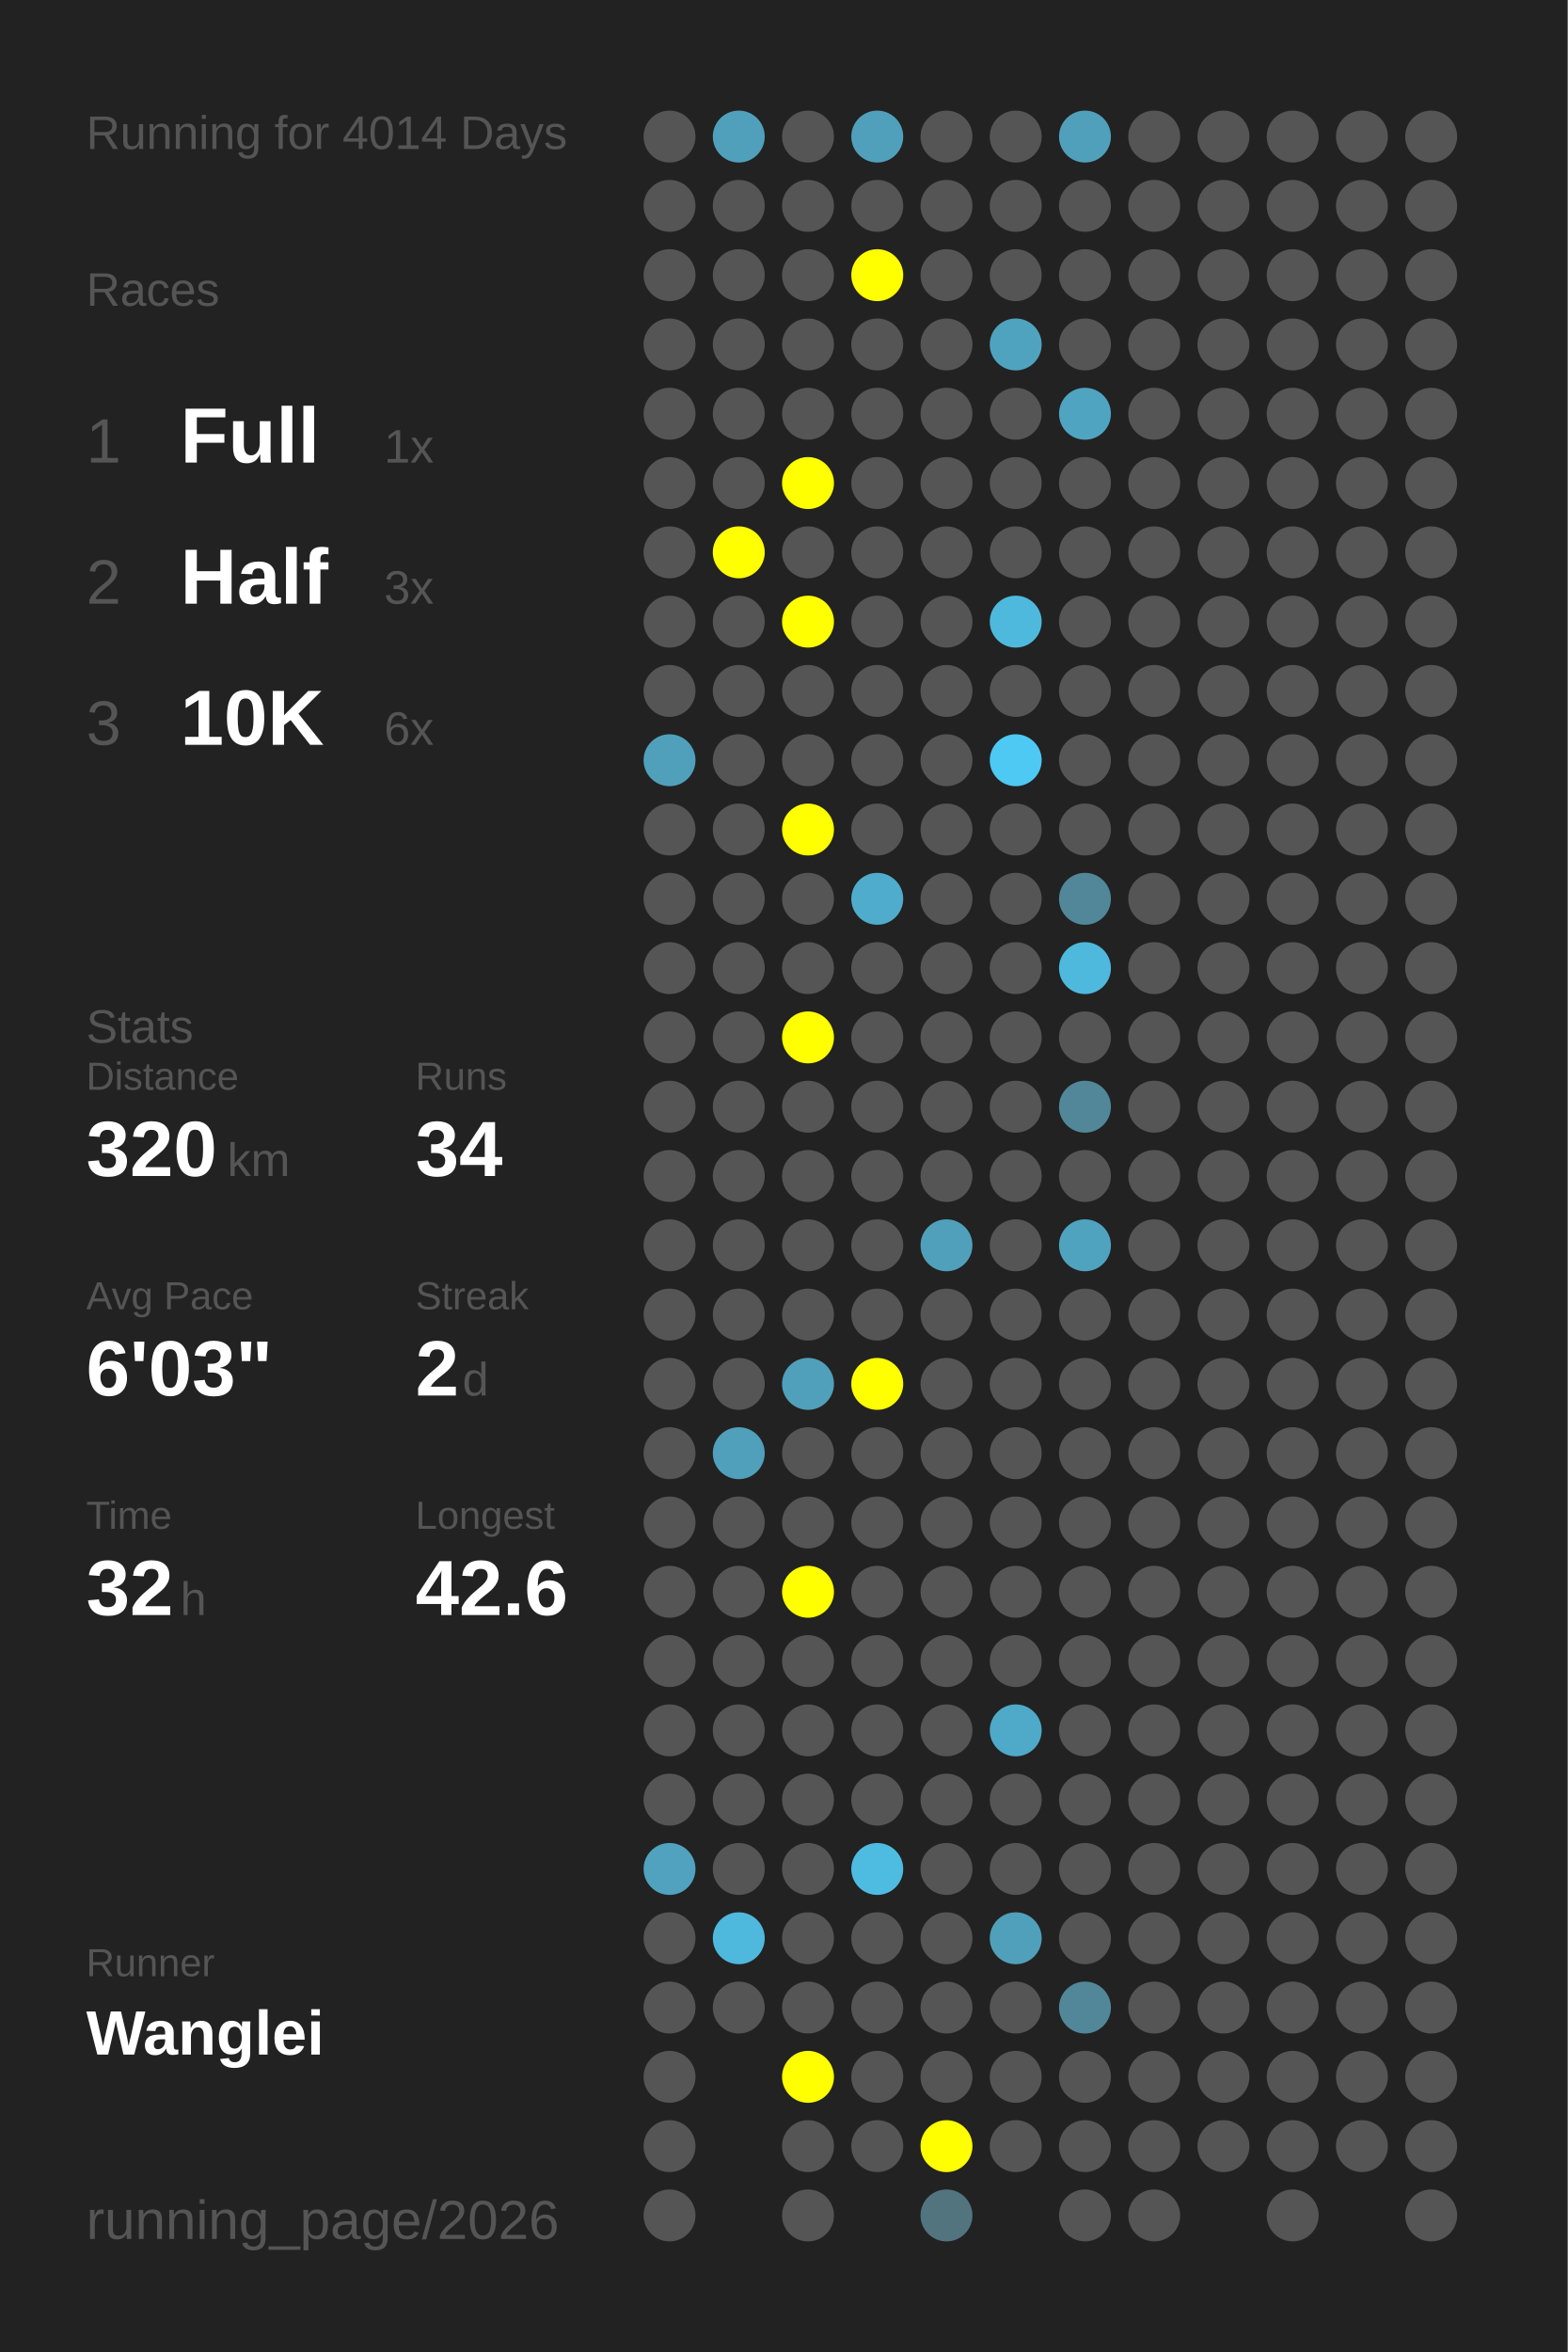
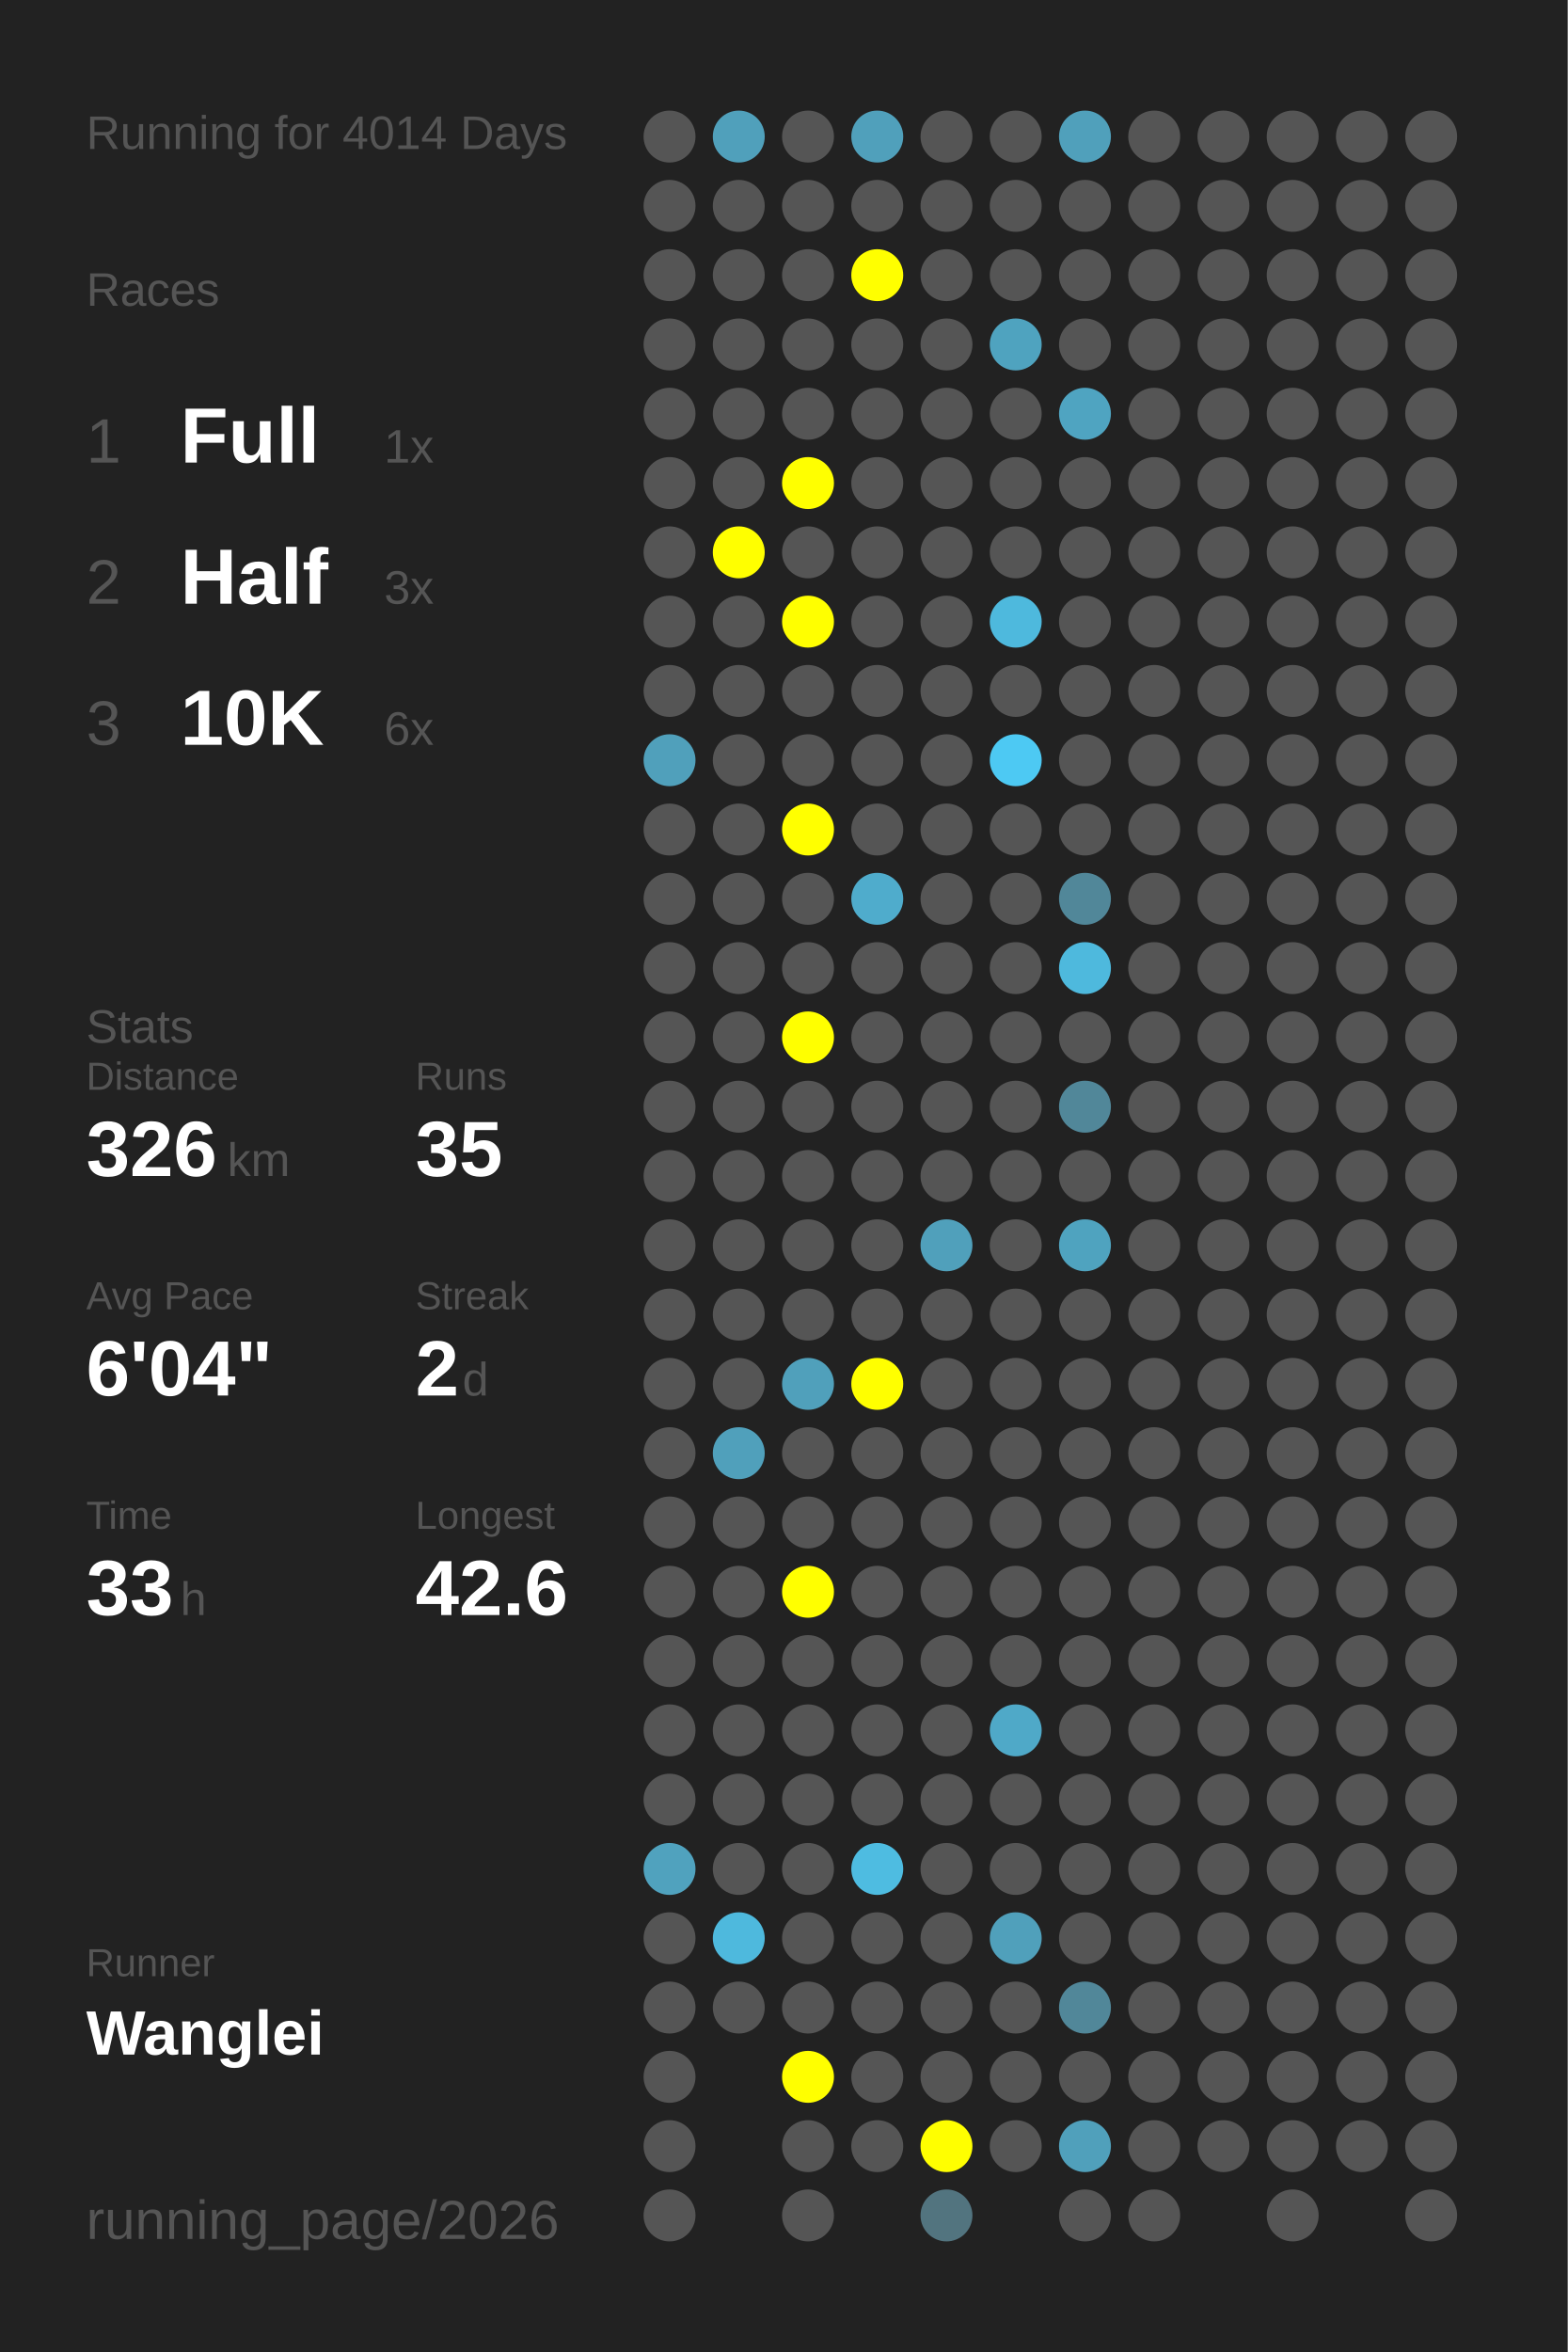
<svg xmlns="http://www.w3.org/2000/svg" baseProfile="full" height="300mm" version="1.1" viewBox="0,0,200,300" width="200mm">
  <defs />
  <rect fill="#222222" height="300" width="200" x="0" y="0" />
  <text fill="#555555" style="font-size:6px; font-family:Arial;" x="11" y="19">Running for 4014 Days</text>
  <text fill="#555555" style="font-size:6px; font-family:Arial;" x="11" y="39">Races</text>
  <text fill="#555555" style="font-size:8px; font-family:Arial;" x="11" y="59">1</text>
  <text fill="#FFFFFF" style="font-size:10px; font-family:Arial; font-weight:bold;" x="23" y="59">Full</text>
  <text fill="#555555" style="font-size:6px; font-family:Arial;" x="49" y="59">1x</text>
  <text fill="#555555" style="font-size:8px; font-family:Arial;" x="11" y="77">2</text>
  <text fill="#FFFFFF" style="font-size:10px; font-family:Arial; font-weight:bold;" x="23" y="77">Half</text>
  <text fill="#555555" style="font-size:6px; font-family:Arial;" x="49" y="77">3x</text>
  <text fill="#555555" style="font-size:8px; font-family:Arial;" x="11" y="95">3</text>
  <text fill="#FFFFFF" style="font-size:10px; font-family:Arial; font-weight:bold;" x="23" y="95">10K</text>
  <text fill="#555555" style="font-size:6px; font-family:Arial;" x="49" y="95">6x</text>
  <text fill="#555555" style="font-size:6px; font-family:Arial;" x="11" y="133">Stats</text>
  <text fill="#555555" style="font-size:5px; font-family:Arial;" x="11" y="139">Distance</text>
-   <text fill="#FFFFFF" style="font-size:10px; font-family:Arial; font-weight:bold;" x="11" y="150">320</text>
+   <text fill="#FFFFFF" style="font-size:10px; font-family:Arial; font-weight:bold;" x="11" y="150">326</text>
  <text fill="#555555" style="font-size:6px; font-family:Arial;" x="29" y="150">km</text>
  <text fill="#555555" style="font-size:5px; font-family:Arial;" x="53" y="139">Runs</text>
-   <text fill="#FFFFFF" style="font-size:10px; font-family:Arial; font-weight:bold;" x="53" y="150">34</text>
+   <text fill="#FFFFFF" style="font-size:10px; font-family:Arial; font-weight:bold;" x="53" y="150">35</text>
  <text fill="#555555" style="font-size:5px; font-family:Arial;" x="11" y="167">Avg Pace</text>
-   <text fill="#FFFFFF" style="font-size:10px; font-family:Arial; font-weight:bold;" x="11" y="178">6'03"</text>
+   <text fill="#FFFFFF" style="font-size:10px; font-family:Arial; font-weight:bold;" x="11" y="178">6'04"</text>
  <text fill="#555555" style="font-size:5px; font-family:Arial;" x="53" y="167">Streak</text>
  <text fill="#FFFFFF" style="font-size:10px; font-family:Arial; font-weight:bold;" x="53" y="178">2</text>
  <text fill="#555555" style="font-size:6px; font-family:Arial;" x="59" y="178">d</text>
  <text fill="#555555" style="font-size:5px; font-family:Arial;" x="11" y="195">Time</text>
-   <text fill="#FFFFFF" style="font-size:10px; font-family:Arial; font-weight:bold;" x="11" y="206">32</text>
+   <text fill="#FFFFFF" style="font-size:10px; font-family:Arial; font-weight:bold;" x="11" y="206">33</text>
  <text fill="#555555" style="font-size:6px; font-family:Arial;" x="23" y="206">h</text>
  <text fill="#555555" style="font-size:5px; font-family:Arial;" x="53" y="195">Longest</text>
  <text fill="#FFFFFF" style="font-size:10px; font-family:Arial; font-weight:bold;" x="53" y="206">42.6</text>
  <text fill="#555555" style="font-size:5px; font-family:Arial;" x="11" y="252.065">Runner</text>
  <text fill="#FFFFFF" style="font-size:8px; font-family:Arial; font-weight:bold;" x="11" y="262.065">Wanglei</text>
  <text fill="#555555" style="font-size:7px; font-family:Arial;" x="11" y="285.581">running_page/2026</text>
  <circle cx="85.417" cy="17.419" fill="#555555" r="3.312" />
  <circle cx="85.417" cy="26.258" fill="#555555" r="3.312" />
  <circle cx="85.417" cy="35.097" fill="#555555" r="3.312" />
  <circle cx="85.417" cy="43.935" fill="#555555" r="3.312" />
  <circle cx="85.417" cy="52.774" fill="#555555" r="3.312" />
  <circle cx="85.417" cy="61.613" fill="#555555" r="3.312" />
  <circle cx="85.417" cy="70.452" fill="#555555" r="3.312" />
  <circle cx="85.417" cy="79.29" fill="#555555" r="3.312" />
  <circle cx="85.417" cy="88.129" fill="#555555" r="3.312" />
  <circle cx="85.417" cy="96.968" fill="#50a0bb" r="3.312" />
  <circle cx="85.417" cy="105.806" fill="#555555" r="3.312" />
  <circle cx="85.417" cy="114.645" fill="#555555" r="3.312" />
  <circle cx="85.417" cy="123.484" fill="#555555" r="3.312" />
  <circle cx="85.417" cy="132.323" fill="#555555" r="3.312" />
  <circle cx="85.417" cy="141.161" fill="#555555" r="3.312" />
  <circle cx="85.417" cy="150" fill="#555555" r="3.312" />
  <circle cx="85.417" cy="158.839" fill="#555555" r="3.312" />
  <circle cx="85.417" cy="167.677" fill="#555555" r="3.312" />
  <circle cx="85.417" cy="176.516" fill="#555555" r="3.312" />
  <circle cx="85.417" cy="185.355" fill="#555555" r="3.312" />
  <circle cx="85.417" cy="194.194" fill="#555555" r="3.312" />
  <circle cx="85.417" cy="203.032" fill="#555555" r="3.312" />
  <circle cx="85.417" cy="211.871" fill="#555555" r="3.312" />
  <circle cx="85.417" cy="220.71" fill="#555555" r="3.312" />
  <circle cx="85.417" cy="229.548" fill="#555555" r="3.312" />
  <circle cx="85.417" cy="238.387" fill="#50a2be" r="3.312" />
  <circle cx="85.417" cy="247.226" fill="#555555" r="3.312" />
  <circle cx="85.417" cy="256.065" fill="#555555" r="3.312" />
  <circle cx="85.417" cy="264.903" fill="#555555" r="3.312" />
  <circle cx="85.417" cy="273.742" fill="#555555" r="3.312" />
  <circle cx="85.417" cy="282.581" fill="#555555" r="3.312" />
  <circle cx="94.25" cy="17.419" fill="#50a0bb" r="3.312" />
  <circle cx="94.25" cy="26.258" fill="#555555" r="3.312" />
  <circle cx="94.25" cy="35.097" fill="#555555" r="3.312" />
  <circle cx="94.25" cy="43.935" fill="#555555" r="3.312" />
  <circle cx="94.25" cy="52.774" fill="#555555" r="3.312" />
  <circle cx="94.25" cy="61.613" fill="#555555" r="3.312" />
  <circle cx="94.25" cy="70.452" fill="#FFFF00" r="3.312" />
  <circle cx="94.25" cy="79.29" fill="#555555" r="3.312" />
  <circle cx="94.25" cy="88.129" fill="#555555" r="3.312" />
  <circle cx="94.25" cy="96.968" fill="#555555" r="3.312" />
  <circle cx="94.25" cy="105.806" fill="#555555" r="3.312" />
  <circle cx="94.25" cy="114.645" fill="#555555" r="3.312" />
  <circle cx="94.25" cy="123.484" fill="#555555" r="3.312" />
  <circle cx="94.25" cy="132.323" fill="#555555" r="3.312" />
  <circle cx="94.25" cy="141.161" fill="#555555" r="3.312" />
  <circle cx="94.25" cy="150" fill="#555555" r="3.312" />
  <circle cx="94.25" cy="158.839" fill="#555555" r="3.312" />
  <circle cx="94.25" cy="167.677" fill="#555555" r="3.312" />
  <circle cx="94.25" cy="176.516" fill="#555555" r="3.312" />
  <circle cx="94.25" cy="185.355" fill="#50a0bb" r="3.312" />
  <circle cx="94.25" cy="194.194" fill="#555555" r="3.312" />
  <circle cx="94.25" cy="203.032" fill="#555555" r="3.312" />
  <circle cx="94.25" cy="211.871" fill="#555555" r="3.312" />
  <circle cx="94.25" cy="220.71" fill="#555555" r="3.312" />
  <circle cx="94.25" cy="229.548" fill="#555555" r="3.312" />
  <circle cx="94.25" cy="238.387" fill="#555555" r="3.312" />
  <circle cx="94.25" cy="247.226" fill="#4eb9dd" r="3.312" />
  <circle cx="94.25" cy="256.065" fill="#555555" r="3.312" />
  <circle cx="103.083" cy="17.419" fill="#555555" r="3.312" />
  <circle cx="103.083" cy="26.258" fill="#555555" r="3.312" />
  <circle cx="103.083" cy="35.097" fill="#555555" r="3.312" />
  <circle cx="103.083" cy="43.935" fill="#555555" r="3.312" />
  <circle cx="103.083" cy="52.774" fill="#555555" r="3.312" />
  <circle cx="103.083" cy="61.613" fill="#FFFF00" r="3.312" />
  <circle cx="103.083" cy="70.452" fill="#555555" r="3.312" />
  <circle cx="103.083" cy="79.29" fill="#FFFF00" r="3.312" />
  <circle cx="103.083" cy="88.129" fill="#555555" r="3.312" />
  <circle cx="103.083" cy="96.968" fill="#555555" r="3.312" />
  <circle cx="103.083" cy="105.806" fill="#FFFF00" r="3.312" />
  <circle cx="103.083" cy="114.645" fill="#555555" r="3.312" />
  <circle cx="103.083" cy="123.484" fill="#555555" r="3.312" />
  <circle cx="103.083" cy="132.323" fill="#FFFF00" r="3.312" />
  <circle cx="103.083" cy="141.161" fill="#555555" r="3.312" />
  <circle cx="103.083" cy="150" fill="#555555" r="3.312" />
  <circle cx="103.083" cy="158.839" fill="#555555" r="3.312" />
  <circle cx="103.083" cy="167.677" fill="#555555" r="3.312" />
  <circle cx="103.083" cy="176.516" fill="#50a0bb" r="3.312" />
  <circle cx="103.083" cy="185.355" fill="#555555" r="3.312" />
  <circle cx="103.083" cy="194.194" fill="#555555" r="3.312" />
  <circle cx="103.083" cy="203.032" fill="#FFFF00" r="3.312" />
  <circle cx="103.083" cy="211.871" fill="#555555" r="3.312" />
  <circle cx="103.083" cy="220.71" fill="#555555" r="3.312" />
  <circle cx="103.083" cy="229.548" fill="#555555" r="3.312" />
  <circle cx="103.083" cy="238.387" fill="#555555" r="3.312" />
  <circle cx="103.083" cy="247.226" fill="#555555" r="3.312" />
  <circle cx="103.083" cy="256.065" fill="#555555" r="3.312" />
  <circle cx="103.083" cy="264.903" fill="#FFFF00" r="3.312" />
  <circle cx="103.083" cy="273.742" fill="#555555" r="3.312" />
  <circle cx="103.083" cy="282.581" fill="#555555" r="3.312" />
  <circle cx="111.917" cy="17.419" fill="#50a0bb" r="3.312" />
  <circle cx="111.917" cy="26.258" fill="#555555" r="3.312" />
  <circle cx="111.917" cy="35.097" fill="#FFFF00" r="3.312" />
  <circle cx="111.917" cy="43.935" fill="#555555" r="3.312" />
  <circle cx="111.917" cy="52.774" fill="#555555" r="3.312" />
  <circle cx="111.917" cy="61.613" fill="#555555" r="3.312" />
  <circle cx="111.917" cy="70.452" fill="#555555" r="3.312" />
  <circle cx="111.917" cy="79.29" fill="#555555" r="3.312" />
  <circle cx="111.917" cy="88.129" fill="#555555" r="3.312" />
  <circle cx="111.917" cy="96.968" fill="#555555" r="3.312" />
  <circle cx="111.917" cy="105.806" fill="#555555" r="3.312" />
  <circle cx="111.917" cy="114.645" fill="#4faccc" r="3.312" />
  <circle cx="111.917" cy="123.484" fill="#555555" r="3.312" />
  <circle cx="111.917" cy="132.323" fill="#555555" r="3.312" />
  <circle cx="111.917" cy="141.161" fill="#555555" r="3.312" />
  <circle cx="111.917" cy="150" fill="#555555" r="3.312" />
  <circle cx="111.917" cy="158.839" fill="#555555" r="3.312" />
  <circle cx="111.917" cy="167.677" fill="#555555" r="3.312" />
  <circle cx="111.917" cy="176.516" fill="#FFFF00" r="3.312" />
  <circle cx="111.917" cy="185.355" fill="#555555" r="3.312" />
  <circle cx="111.917" cy="194.194" fill="#555555" r="3.312" />
  <circle cx="111.917" cy="203.032" fill="#555555" r="3.312" />
  <circle cx="111.917" cy="211.871" fill="#555555" r="3.312" />
  <circle cx="111.917" cy="220.71" fill="#555555" r="3.312" />
  <circle cx="111.917" cy="229.548" fill="#555555" r="3.312" />
  <circle cx="111.917" cy="238.387" fill="#4ebce1" r="3.312" />
  <circle cx="111.917" cy="247.226" fill="#555555" r="3.312" />
  <circle cx="111.917" cy="256.065" fill="#555555" r="3.312" />
  <circle cx="111.917" cy="264.903" fill="#555555" r="3.312" />
  <circle cx="111.917" cy="273.742" fill="#555555" r="3.312" />
  <circle cx="120.75" cy="17.419" fill="#555555" r="3.312" />
  <circle cx="120.75" cy="26.258" fill="#555555" r="3.312" />
  <circle cx="120.75" cy="35.097" fill="#555555" r="3.312" />
  <circle cx="120.75" cy="43.935" fill="#555555" r="3.312" />
  <circle cx="120.75" cy="52.774" fill="#555555" r="3.312" />
  <circle cx="120.75" cy="61.613" fill="#555555" r="3.312" />
  <circle cx="120.75" cy="70.452" fill="#555555" r="3.312" />
  <circle cx="120.75" cy="79.29" fill="#555555" r="3.312" />
  <circle cx="120.75" cy="88.129" fill="#555555" r="3.312" />
  <circle cx="120.75" cy="96.968" fill="#555555" r="3.312" />
  <circle cx="120.75" cy="105.806" fill="#555555" r="3.312" />
  <circle cx="120.75" cy="114.645" fill="#555555" r="3.312" />
  <circle cx="120.75" cy="123.484" fill="#555555" r="3.312" />
  <circle cx="120.75" cy="132.323" fill="#555555" r="3.312" />
  <circle cx="120.75" cy="141.161" fill="#555555" r="3.312" />
  <circle cx="120.75" cy="150" fill="#555555" r="3.312" />
  <circle cx="120.75" cy="158.839" fill="#50a0bb" r="3.312" />
  <circle cx="120.75" cy="167.677" fill="#555555" r="3.312" />
  <circle cx="120.75" cy="176.516" fill="#555555" r="3.312" />
  <circle cx="120.75" cy="185.355" fill="#555555" r="3.312" />
  <circle cx="120.75" cy="194.194" fill="#555555" r="3.312" />
  <circle cx="120.75" cy="203.032" fill="#555555" r="3.312" />
  <circle cx="120.75" cy="211.871" fill="#555555" r="3.312" />
  <circle cx="120.75" cy="220.71" fill="#555555" r="3.312" />
  <circle cx="120.75" cy="229.548" fill="#555555" r="3.312" />
  <circle cx="120.75" cy="238.387" fill="#555555" r="3.312" />
  <circle cx="120.75" cy="247.226" fill="#555555" r="3.312" />
  <circle cx="120.75" cy="256.065" fill="#555555" r="3.312" />
  <circle cx="120.75" cy="264.903" fill="#555555" r="3.312" />
  <circle cx="120.75" cy="273.742" fill="#FFFF00" r="3.312" />
  <circle cx="120.75" cy="282.581" fill="#52747f" r="3.312" />
  <circle cx="129.583" cy="17.419" fill="#555555" r="3.312" />
  <circle cx="129.583" cy="26.258" fill="#555555" r="3.312" />
  <circle cx="129.583" cy="35.097" fill="#555555" r="3.312" />
  <circle cx="129.583" cy="43.935" fill="#4fa3bf" r="3.312" />
  <circle cx="129.583" cy="52.774" fill="#555555" r="3.312" />
  <circle cx="129.583" cy="61.613" fill="#555555" r="3.312" />
  <circle cx="129.583" cy="70.452" fill="#555555" r="3.312" />
  <circle cx="129.583" cy="79.29" fill="#4eb9dd" r="3.312" />
  <circle cx="129.583" cy="88.129" fill="#555555" r="3.312" />
  <circle cx="129.583" cy="96.968" fill="#4dc9f3" r="3.312" />
  <circle cx="129.583" cy="105.806" fill="#555555" r="3.312" />
  <circle cx="129.583" cy="114.645" fill="#555555" r="3.312" />
  <circle cx="129.583" cy="123.484" fill="#555555" r="3.312" />
  <circle cx="129.583" cy="132.323" fill="#555555" r="3.312" />
  <circle cx="129.583" cy="141.161" fill="#555555" r="3.312" />
  <circle cx="129.583" cy="150" fill="#555555" r="3.312" />
  <circle cx="129.583" cy="158.839" fill="#555555" r="3.312" />
  <circle cx="129.583" cy="167.677" fill="#555555" r="3.312" />
  <circle cx="129.583" cy="176.516" fill="#555555" r="3.312" />
  <circle cx="129.583" cy="185.355" fill="#555555" r="3.312" />
  <circle cx="129.583" cy="194.194" fill="#555555" r="3.312" />
  <circle cx="129.583" cy="203.032" fill="#555555" r="3.312" />
  <circle cx="129.583" cy="211.871" fill="#555555" r="3.312" />
  <circle cx="129.583" cy="220.71" fill="#4fa9c8" r="3.312" />
  <circle cx="129.583" cy="229.548" fill="#555555" r="3.312" />
  <circle cx="129.583" cy="238.387" fill="#555555" r="3.312" />
  <circle cx="129.583" cy="247.226" fill="#50a0bb" r="3.312" />
  <circle cx="129.583" cy="256.065" fill="#555555" r="3.312" />
  <circle cx="129.583" cy="264.903" fill="#555555" r="3.312" />
  <circle cx="129.583" cy="273.742" fill="#555555" r="3.312" />
  <circle cx="138.417" cy="17.419" fill="#50a0bb" r="3.312" />
  <circle cx="138.417" cy="26.258" fill="#555555" r="3.312" />
  <circle cx="138.417" cy="35.097" fill="#555555" r="3.312" />
  <circle cx="138.417" cy="43.935" fill="#555555" r="3.312" />
  <circle cx="138.417" cy="52.774" fill="#4fa4c1" r="3.312" />
  <circle cx="138.417" cy="61.613" fill="#555555" r="3.312" />
  <circle cx="138.417" cy="70.452" fill="#555555" r="3.312" />
  <circle cx="138.417" cy="79.29" fill="#555555" r="3.312" />
  <circle cx="138.417" cy="88.129" fill="#555555" r="3.312" />
  <circle cx="138.417" cy="96.968" fill="#555555" r="3.312" />
  <circle cx="138.417" cy="105.806" fill="#555555" r="3.312" />
  <circle cx="138.417" cy="114.645" fill="#518799" r="3.312" />
  <circle cx="138.417" cy="123.484" fill="#4eb9dd" r="3.312" />
  <circle cx="138.417" cy="132.323" fill="#555555" r="3.312" />
  <circle cx="138.417" cy="141.161" fill="#518799" r="3.312" />
  <circle cx="138.417" cy="150" fill="#555555" r="3.312" />
  <circle cx="138.417" cy="158.839" fill="#4fa3bf" r="3.312" />
  <circle cx="138.417" cy="167.677" fill="#555555" r="3.312" />
  <circle cx="138.417" cy="176.516" fill="#555555" r="3.312" />
  <circle cx="138.417" cy="185.355" fill="#555555" r="3.312" />
  <circle cx="138.417" cy="194.194" fill="#555555" r="3.312" />
  <circle cx="138.417" cy="203.032" fill="#555555" r="3.312" />
  <circle cx="138.417" cy="211.871" fill="#555555" r="3.312" />
  <circle cx="138.417" cy="220.71" fill="#555555" r="3.312" />
  <circle cx="138.417" cy="229.548" fill="#555555" r="3.312" />
  <circle cx="138.417" cy="238.387" fill="#555555" r="3.312" />
  <circle cx="138.417" cy="247.226" fill="#555555" r="3.312" />
  <circle cx="138.417" cy="256.065" fill="#518799" r="3.312" />
  <circle cx="138.417" cy="264.903" fill="#555555" r="3.312" />
-   <circle cx="138.417" cy="273.742" fill="#555555" r="3.312" />
+   <circle cx="138.417" cy="273.742" fill="#50a0bb" r="3.312" />
  <circle cx="138.417" cy="282.581" fill="#555555" r="3.312" />
  <circle cx="147.25" cy="17.419" fill="#555555" r="3.312" />
  <circle cx="147.25" cy="26.258" fill="#555555" r="3.312" />
  <circle cx="147.25" cy="35.097" fill="#555555" r="3.312" />
  <circle cx="147.25" cy="43.935" fill="#555555" r="3.312" />
  <circle cx="147.25" cy="52.774" fill="#555555" r="3.312" />
  <circle cx="147.25" cy="61.613" fill="#555555" r="3.312" />
  <circle cx="147.25" cy="70.452" fill="#555555" r="3.312" />
  <circle cx="147.25" cy="79.29" fill="#555555" r="3.312" />
  <circle cx="147.25" cy="88.129" fill="#555555" r="3.312" />
  <circle cx="147.25" cy="96.968" fill="#555555" r="3.312" />
  <circle cx="147.25" cy="105.806" fill="#555555" r="3.312" />
  <circle cx="147.25" cy="114.645" fill="#555555" r="3.312" />
  <circle cx="147.25" cy="123.484" fill="#555555" r="3.312" />
  <circle cx="147.25" cy="132.323" fill="#555555" r="3.312" />
  <circle cx="147.25" cy="141.161" fill="#555555" r="3.312" />
  <circle cx="147.25" cy="150" fill="#555555" r="3.312" />
  <circle cx="147.25" cy="158.839" fill="#555555" r="3.312" />
  <circle cx="147.25" cy="167.677" fill="#555555" r="3.312" />
  <circle cx="147.25" cy="176.516" fill="#555555" r="3.312" />
  <circle cx="147.25" cy="185.355" fill="#555555" r="3.312" />
  <circle cx="147.25" cy="194.194" fill="#555555" r="3.312" />
  <circle cx="147.25" cy="203.032" fill="#555555" r="3.312" />
  <circle cx="147.25" cy="211.871" fill="#555555" r="3.312" />
  <circle cx="147.25" cy="220.71" fill="#555555" r="3.312" />
  <circle cx="147.25" cy="229.548" fill="#555555" r="3.312" />
  <circle cx="147.25" cy="238.387" fill="#555555" r="3.312" />
  <circle cx="147.25" cy="247.226" fill="#555555" r="3.312" />
  <circle cx="147.25" cy="256.065" fill="#555555" r="3.312" />
  <circle cx="147.25" cy="264.903" fill="#555555" r="3.312" />
  <circle cx="147.25" cy="273.742" fill="#555555" r="3.312" />
  <circle cx="147.25" cy="282.581" fill="#555555" r="3.312" />
  <circle cx="156.083" cy="17.419" fill="#555555" r="3.312" />
  <circle cx="156.083" cy="26.258" fill="#555555" r="3.312" />
  <circle cx="156.083" cy="35.097" fill="#555555" r="3.312" />
  <circle cx="156.083" cy="43.935" fill="#555555" r="3.312" />
  <circle cx="156.083" cy="52.774" fill="#555555" r="3.312" />
  <circle cx="156.083" cy="61.613" fill="#555555" r="3.312" />
  <circle cx="156.083" cy="70.452" fill="#555555" r="3.312" />
  <circle cx="156.083" cy="79.29" fill="#555555" r="3.312" />
  <circle cx="156.083" cy="88.129" fill="#555555" r="3.312" />
  <circle cx="156.083" cy="96.968" fill="#555555" r="3.312" />
  <circle cx="156.083" cy="105.806" fill="#555555" r="3.312" />
  <circle cx="156.083" cy="114.645" fill="#555555" r="3.312" />
  <circle cx="156.083" cy="123.484" fill="#555555" r="3.312" />
  <circle cx="156.083" cy="132.323" fill="#555555" r="3.312" />
  <circle cx="156.083" cy="141.161" fill="#555555" r="3.312" />
  <circle cx="156.083" cy="150" fill="#555555" r="3.312" />
  <circle cx="156.083" cy="158.839" fill="#555555" r="3.312" />
  <circle cx="156.083" cy="167.677" fill="#555555" r="3.312" />
  <circle cx="156.083" cy="176.516" fill="#555555" r="3.312" />
  <circle cx="156.083" cy="185.355" fill="#555555" r="3.312" />
  <circle cx="156.083" cy="194.194" fill="#555555" r="3.312" />
  <circle cx="156.083" cy="203.032" fill="#555555" r="3.312" />
  <circle cx="156.083" cy="211.871" fill="#555555" r="3.312" />
  <circle cx="156.083" cy="220.71" fill="#555555" r="3.312" />
  <circle cx="156.083" cy="229.548" fill="#555555" r="3.312" />
  <circle cx="156.083" cy="238.387" fill="#555555" r="3.312" />
  <circle cx="156.083" cy="247.226" fill="#555555" r="3.312" />
  <circle cx="156.083" cy="256.065" fill="#555555" r="3.312" />
  <circle cx="156.083" cy="264.903" fill="#555555" r="3.312" />
  <circle cx="156.083" cy="273.742" fill="#555555" r="3.312" />
  <circle cx="164.917" cy="17.419" fill="#555555" r="3.312" />
  <circle cx="164.917" cy="26.258" fill="#555555" r="3.312" />
  <circle cx="164.917" cy="35.097" fill="#555555" r="3.312" />
  <circle cx="164.917" cy="43.935" fill="#555555" r="3.312" />
  <circle cx="164.917" cy="52.774" fill="#555555" r="3.312" />
  <circle cx="164.917" cy="61.613" fill="#555555" r="3.312" />
  <circle cx="164.917" cy="70.452" fill="#555555" r="3.312" />
  <circle cx="164.917" cy="79.29" fill="#555555" r="3.312" />
  <circle cx="164.917" cy="88.129" fill="#555555" r="3.312" />
  <circle cx="164.917" cy="96.968" fill="#555555" r="3.312" />
  <circle cx="164.917" cy="105.806" fill="#555555" r="3.312" />
  <circle cx="164.917" cy="114.645" fill="#555555" r="3.312" />
  <circle cx="164.917" cy="123.484" fill="#555555" r="3.312" />
  <circle cx="164.917" cy="132.323" fill="#555555" r="3.312" />
  <circle cx="164.917" cy="141.161" fill="#555555" r="3.312" />
  <circle cx="164.917" cy="150" fill="#555555" r="3.312" />
  <circle cx="164.917" cy="158.839" fill="#555555" r="3.312" />
  <circle cx="164.917" cy="167.677" fill="#555555" r="3.312" />
  <circle cx="164.917" cy="176.516" fill="#555555" r="3.312" />
  <circle cx="164.917" cy="185.355" fill="#555555" r="3.312" />
  <circle cx="164.917" cy="194.194" fill="#555555" r="3.312" />
  <circle cx="164.917" cy="203.032" fill="#555555" r="3.312" />
  <circle cx="164.917" cy="211.871" fill="#555555" r="3.312" />
  <circle cx="164.917" cy="220.71" fill="#555555" r="3.312" />
  <circle cx="164.917" cy="229.548" fill="#555555" r="3.312" />
  <circle cx="164.917" cy="238.387" fill="#555555" r="3.312" />
  <circle cx="164.917" cy="247.226" fill="#555555" r="3.312" />
  <circle cx="164.917" cy="256.065" fill="#555555" r="3.312" />
  <circle cx="164.917" cy="264.903" fill="#555555" r="3.312" />
  <circle cx="164.917" cy="273.742" fill="#555555" r="3.312" />
  <circle cx="164.917" cy="282.581" fill="#555555" r="3.312" />
  <circle cx="173.75" cy="17.419" fill="#555555" r="3.312" />
  <circle cx="173.75" cy="26.258" fill="#555555" r="3.312" />
  <circle cx="173.75" cy="35.097" fill="#555555" r="3.312" />
  <circle cx="173.75" cy="43.935" fill="#555555" r="3.312" />
  <circle cx="173.75" cy="52.774" fill="#555555" r="3.312" />
  <circle cx="173.75" cy="61.613" fill="#555555" r="3.312" />
  <circle cx="173.75" cy="70.452" fill="#555555" r="3.312" />
  <circle cx="173.75" cy="79.29" fill="#555555" r="3.312" />
  <circle cx="173.75" cy="88.129" fill="#555555" r="3.312" />
  <circle cx="173.75" cy="96.968" fill="#555555" r="3.312" />
  <circle cx="173.75" cy="105.806" fill="#555555" r="3.312" />
  <circle cx="173.75" cy="114.645" fill="#555555" r="3.312" />
  <circle cx="173.75" cy="123.484" fill="#555555" r="3.312" />
  <circle cx="173.75" cy="132.323" fill="#555555" r="3.312" />
  <circle cx="173.75" cy="141.161" fill="#555555" r="3.312" />
  <circle cx="173.75" cy="150" fill="#555555" r="3.312" />
  <circle cx="173.75" cy="158.839" fill="#555555" r="3.312" />
  <circle cx="173.75" cy="167.677" fill="#555555" r="3.312" />
  <circle cx="173.75" cy="176.516" fill="#555555" r="3.312" />
  <circle cx="173.75" cy="185.355" fill="#555555" r="3.312" />
  <circle cx="173.75" cy="194.194" fill="#555555" r="3.312" />
  <circle cx="173.75" cy="203.032" fill="#555555" r="3.312" />
  <circle cx="173.75" cy="211.871" fill="#555555" r="3.312" />
  <circle cx="173.75" cy="220.71" fill="#555555" r="3.312" />
  <circle cx="173.75" cy="229.548" fill="#555555" r="3.312" />
  <circle cx="173.75" cy="238.387" fill="#555555" r="3.312" />
  <circle cx="173.75" cy="247.226" fill="#555555" r="3.312" />
  <circle cx="173.75" cy="256.065" fill="#555555" r="3.312" />
  <circle cx="173.75" cy="264.903" fill="#555555" r="3.312" />
  <circle cx="173.75" cy="273.742" fill="#555555" r="3.312" />
  <circle cx="182.583" cy="17.419" fill="#555555" r="3.312" />
  <circle cx="182.583" cy="26.258" fill="#555555" r="3.312" />
  <circle cx="182.583" cy="35.097" fill="#555555" r="3.312" />
  <circle cx="182.583" cy="43.935" fill="#555555" r="3.312" />
  <circle cx="182.583" cy="52.774" fill="#555555" r="3.312" />
  <circle cx="182.583" cy="61.613" fill="#555555" r="3.312" />
  <circle cx="182.583" cy="70.452" fill="#555555" r="3.312" />
  <circle cx="182.583" cy="79.29" fill="#555555" r="3.312" />
  <circle cx="182.583" cy="88.129" fill="#555555" r="3.312" />
  <circle cx="182.583" cy="96.968" fill="#555555" r="3.312" />
  <circle cx="182.583" cy="105.806" fill="#555555" r="3.312" />
  <circle cx="182.583" cy="114.645" fill="#555555" r="3.312" />
  <circle cx="182.583" cy="123.484" fill="#555555" r="3.312" />
  <circle cx="182.583" cy="132.323" fill="#555555" r="3.312" />
  <circle cx="182.583" cy="141.161" fill="#555555" r="3.312" />
  <circle cx="182.583" cy="150" fill="#555555" r="3.312" />
  <circle cx="182.583" cy="158.839" fill="#555555" r="3.312" />
  <circle cx="182.583" cy="167.677" fill="#555555" r="3.312" />
  <circle cx="182.583" cy="176.516" fill="#555555" r="3.312" />
  <circle cx="182.583" cy="185.355" fill="#555555" r="3.312" />
  <circle cx="182.583" cy="194.194" fill="#555555" r="3.312" />
  <circle cx="182.583" cy="203.032" fill="#555555" r="3.312" />
  <circle cx="182.583" cy="211.871" fill="#555555" r="3.312" />
  <circle cx="182.583" cy="220.71" fill="#555555" r="3.312" />
  <circle cx="182.583" cy="229.548" fill="#555555" r="3.312" />
  <circle cx="182.583" cy="238.387" fill="#555555" r="3.312" />
  <circle cx="182.583" cy="247.226" fill="#555555" r="3.312" />
  <circle cx="182.583" cy="256.065" fill="#555555" r="3.312" />
  <circle cx="182.583" cy="264.903" fill="#555555" r="3.312" />
  <circle cx="182.583" cy="273.742" fill="#555555" r="3.312" />
  <circle cx="182.583" cy="282.581" fill="#555555" r="3.312" />
</svg>
